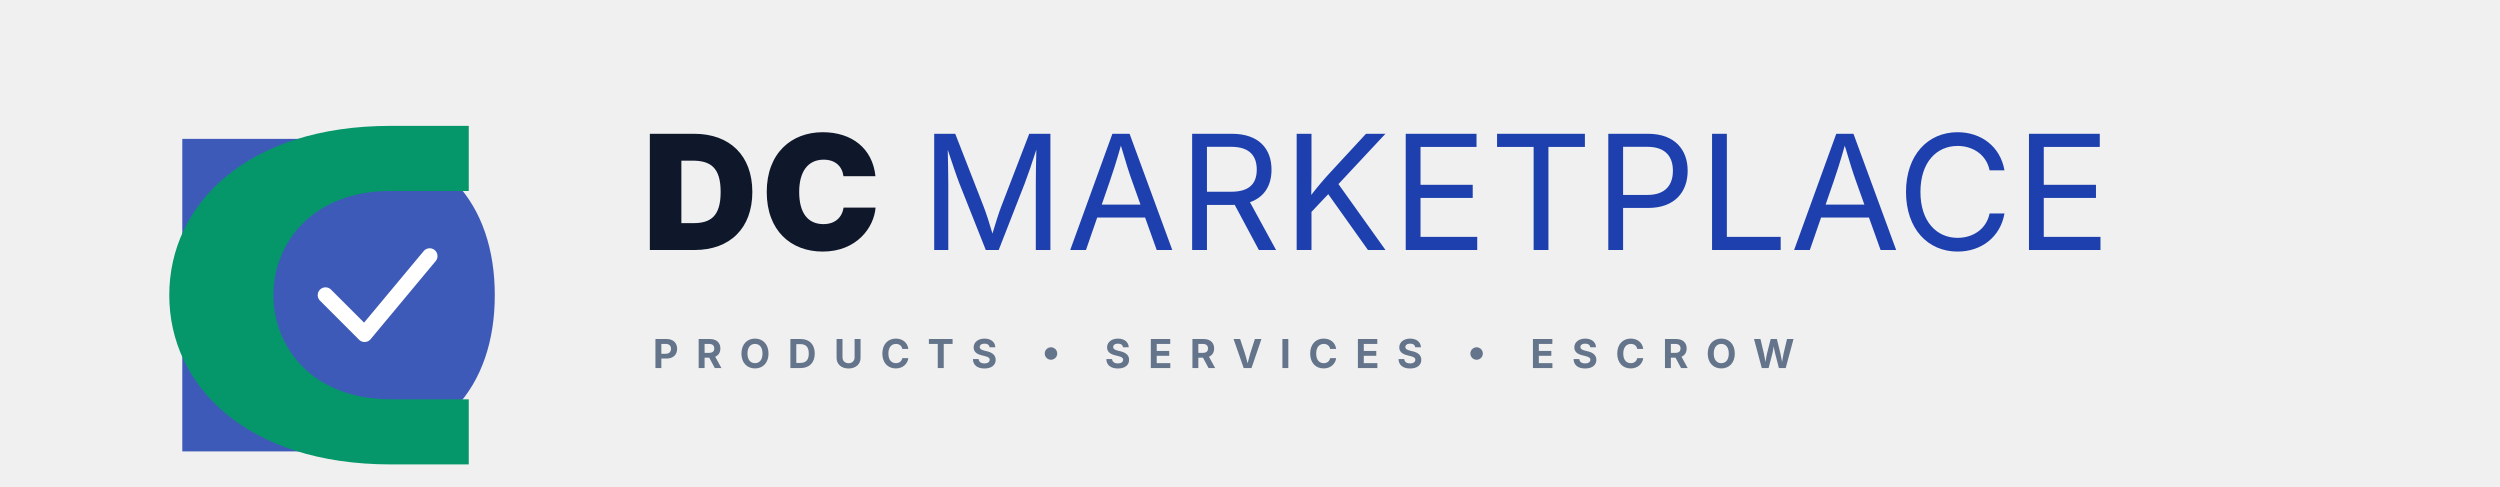
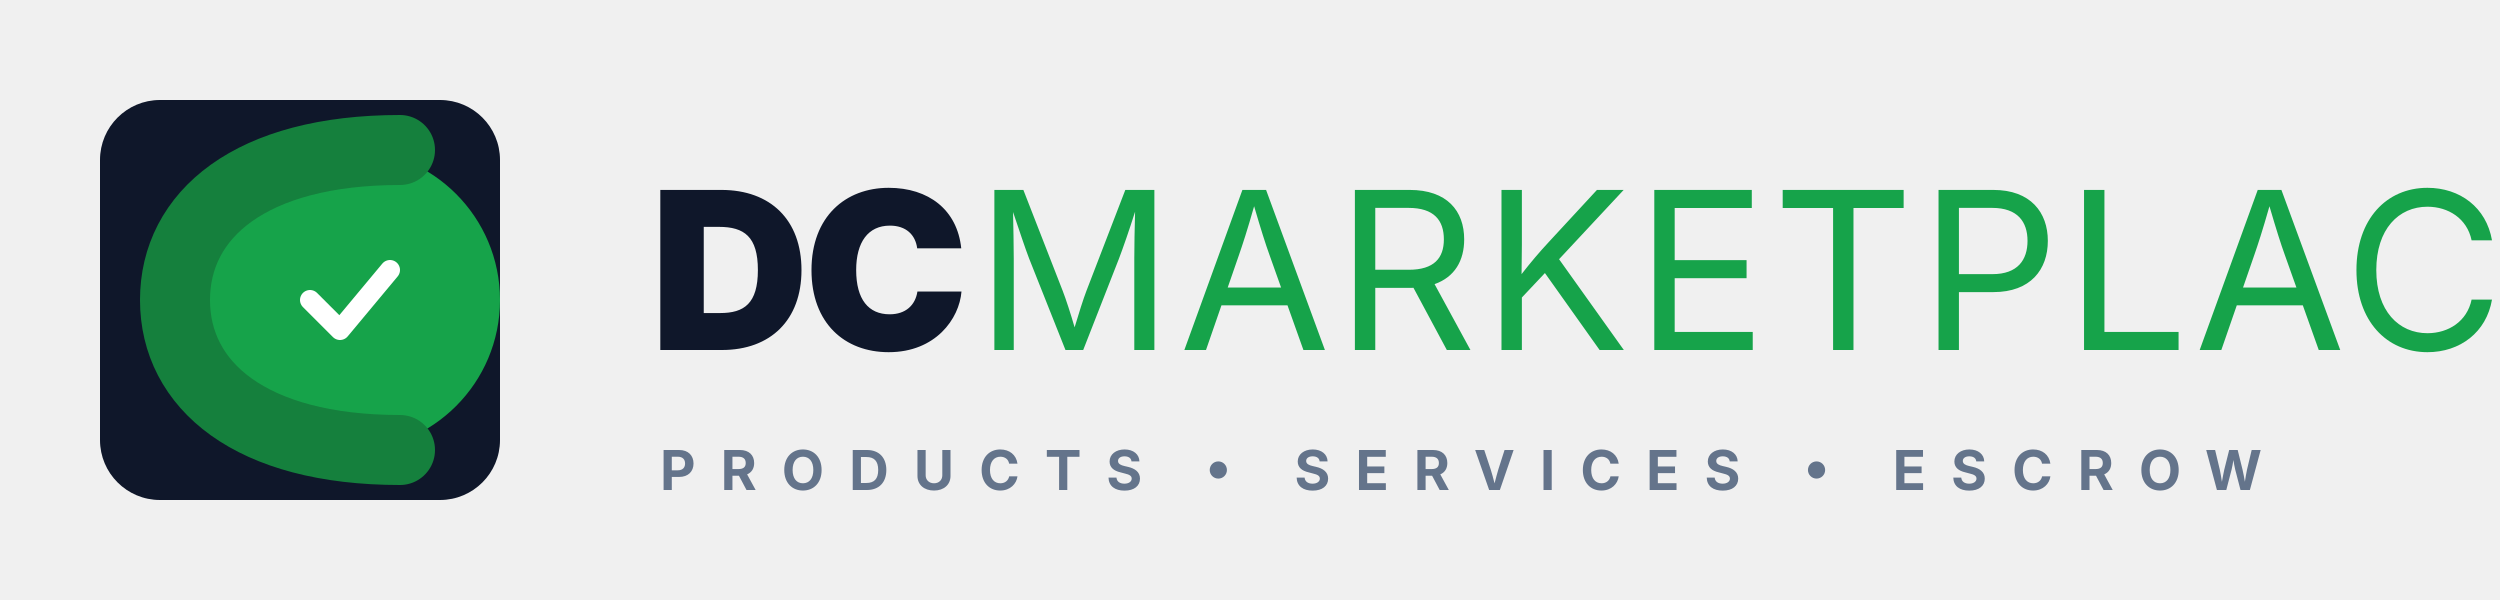
- <svg xmlns="http://www.w3.org/2000/svg" viewBox="0 0 720 140" width="100%" height="100%" fill="none">
-   <rect width="720" height="140" fill="transparent" />
-   <g transform="translate(15, 10) scale(0.75)">
-     <path d="M50 40 H110 C150 40 170 65 170 100 C170 135 150 160 110 160 H50 V40 Z" fill="#1E40AF" opacity="0.85" />
-     <path d="M130 60 C100 60 85 80 85 100 C85 120 100 140 130 140 H160 V165 H130 C75 165 45 135 45 100 C45 65 75 35 130 35 H160 V60 H130 Z" fill="#059669" />
-     <path d="M105 100 L120 115 L145 85" stroke="#FFFFFF" stroke-width="6" stroke-linecap="round" stroke-linejoin="round" />
+ <svg xmlns="http://www.w3.org/2000/svg" viewBox="0 0 500 120" fill="none">
+   <g id="logo-icon">
+     <rect x="20" y="20" width="80" height="80" rx="12" fill="#0f172a" />
+     <circle cx="70" cy="60" r="30" fill="#16a34a" />
+     <path d="M62 60L68 66L78 54" stroke="white" stroke-width="4" stroke-linecap="round" stroke-linejoin="round" />
+     <path d="M80 30C50 30 35 43 35 60C35 77 50 90 80 90" stroke="#15803d" stroke-width="14" stroke-linecap="round" />
  </g>
-   <g font-family="system-ui, -apple-system, sans-serif">
-     <text x="185" y="72" font-size="46" font-weight="900" fill="#0F172A" letter-spacing="1">DC</text>
-     <text x="265" y="72" font-size="46" font-weight="400" fill="#1E40AF" letter-spacing="0.5">MARKETPLACE</text>
-     <text x="188" y="106" font-size="11.5" font-weight="700" fill="#64748B" letter-spacing="5">PRODUCTS • SERVICES • ESCROW</text>
+   <g id="logo-text">
+     <text x="130" y="70" fill="#0f172a" font-family="system-ui, -apple-system, sans-serif" font-size="44" font-weight="900" letter-spacing="-1">DC</text>
+     <text x="195" y="70" fill="#16a34a" font-family="system-ui, -apple-system, sans-serif" font-size="44" font-weight="400" letter-spacing="1">MARKETPLACE</text>
+     <text x="132" y="98" fill="#64748b" font-family="system-ui, -apple-system, sans-serif" font-size="11" font-weight="700" letter-spacing="5">PRODUCTS • SERVICES • ESCROW</text>
  </g>
</svg>
